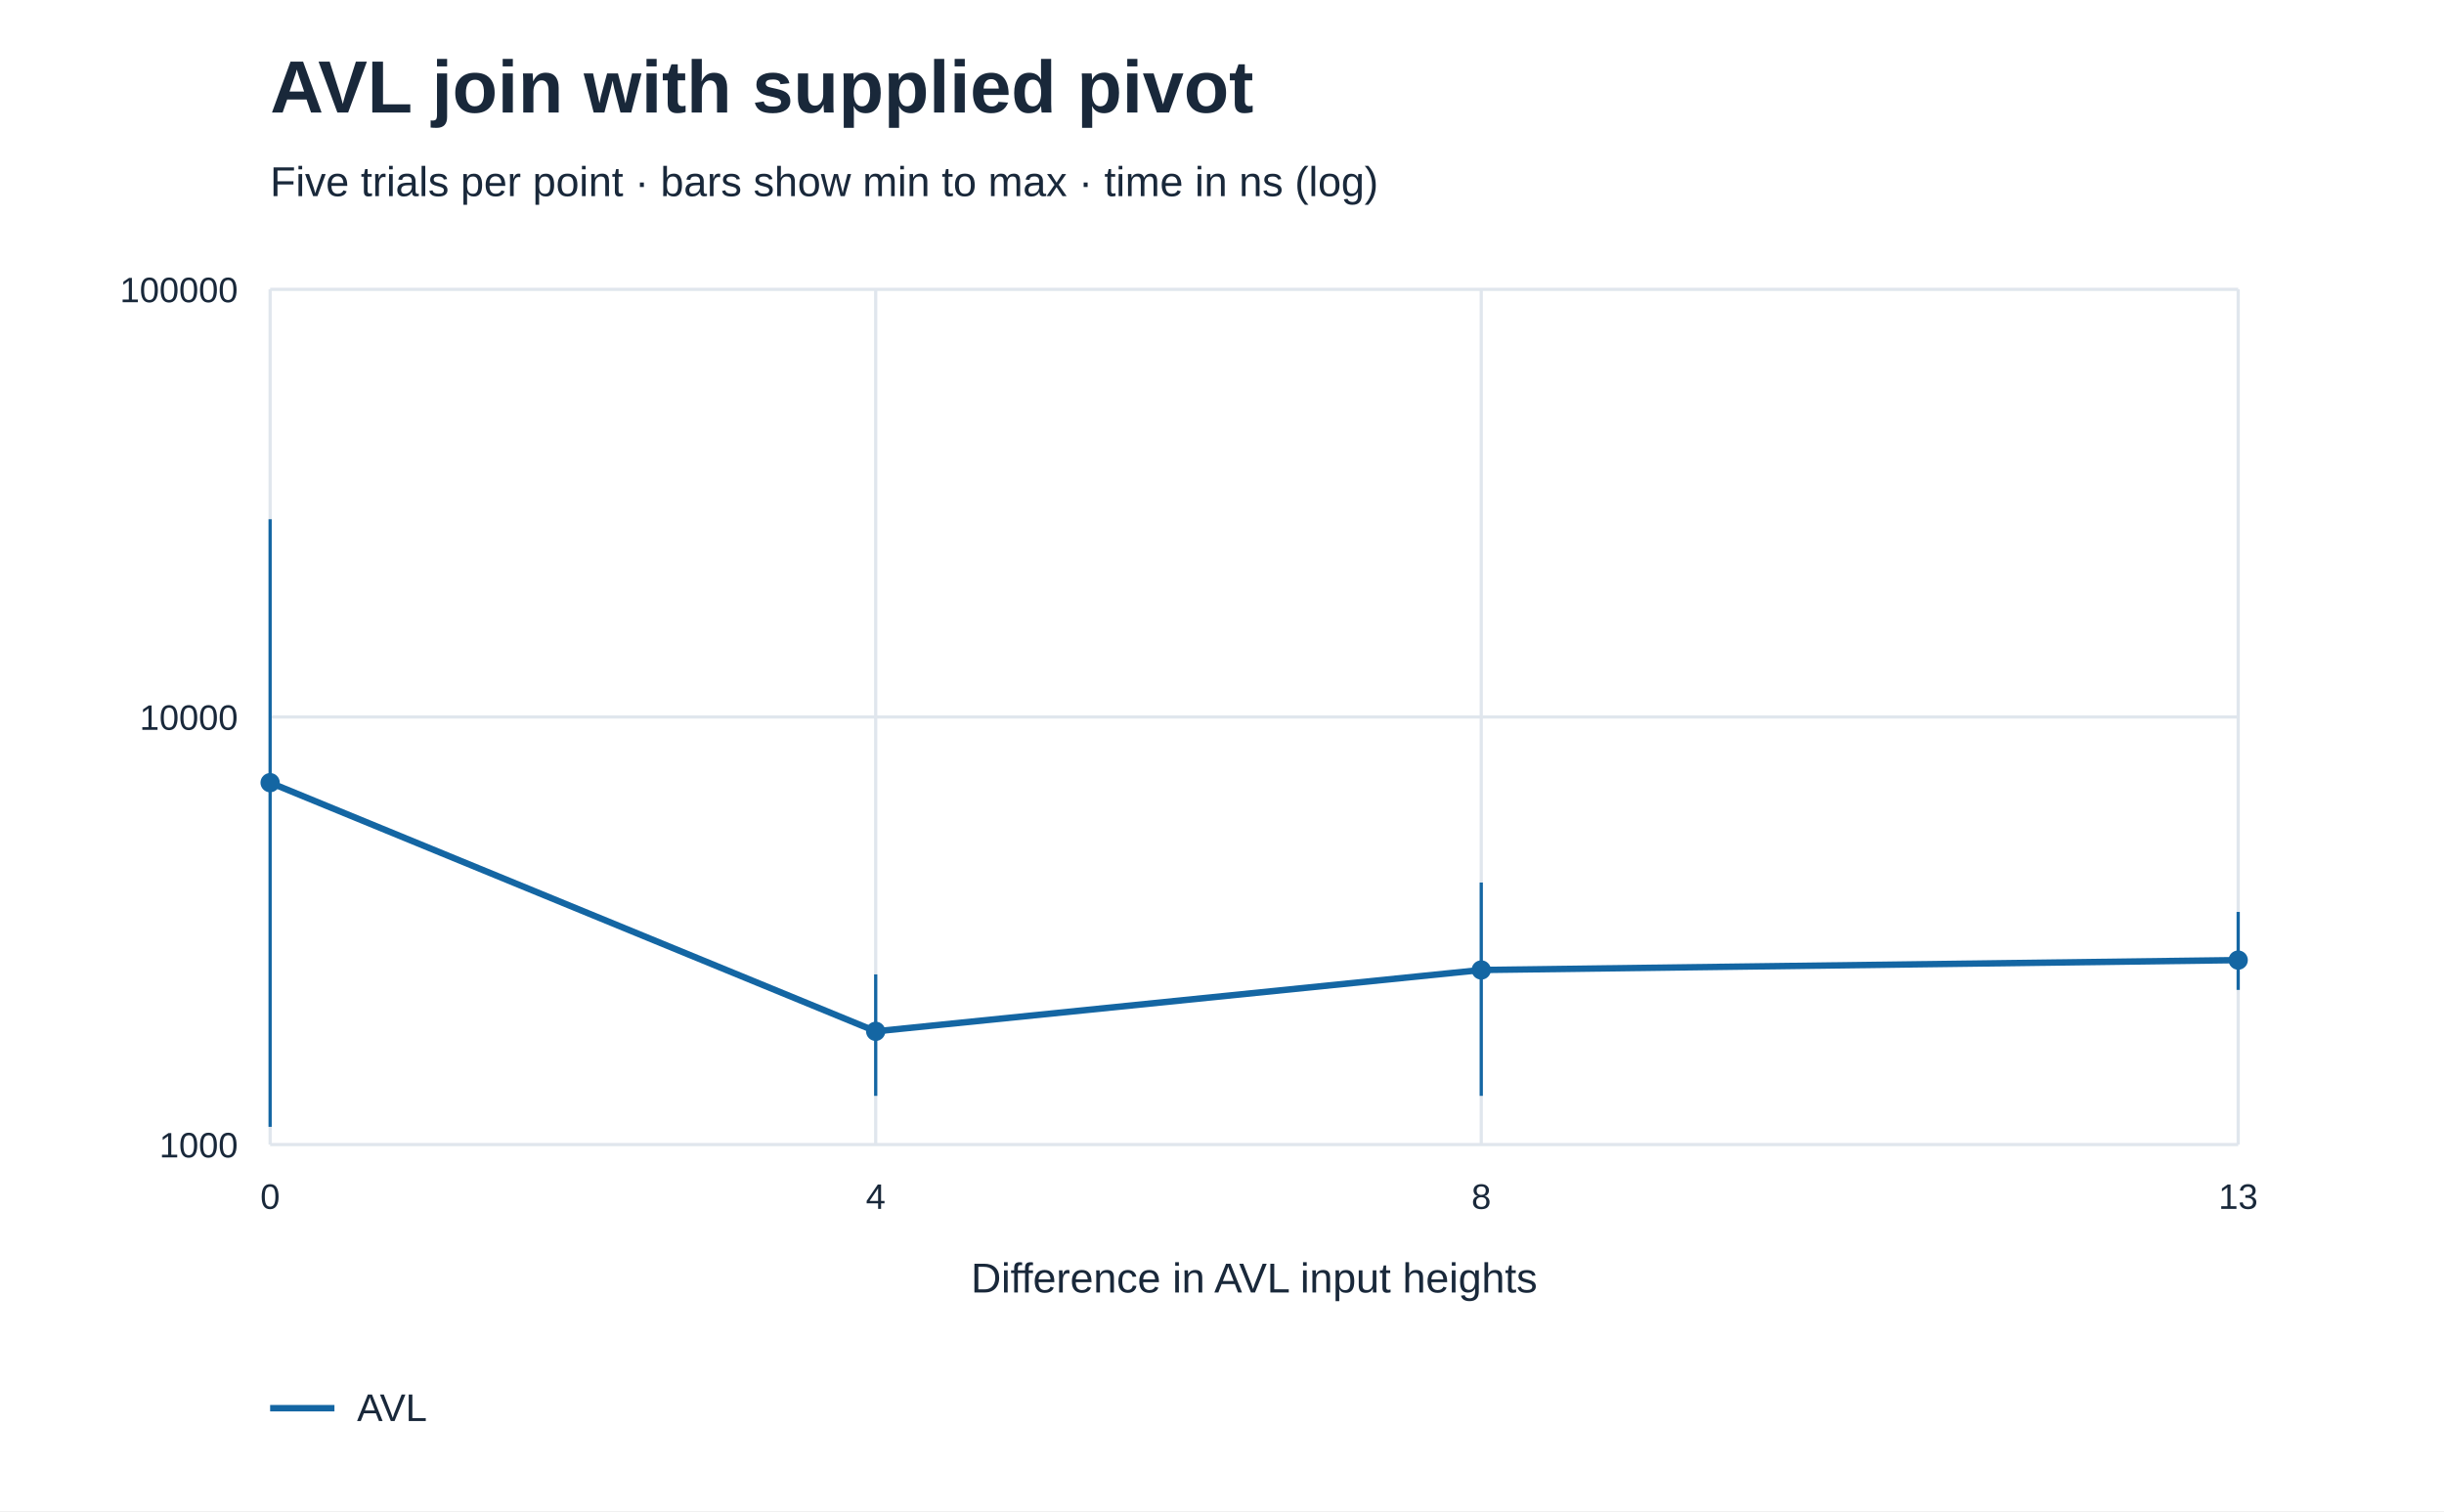
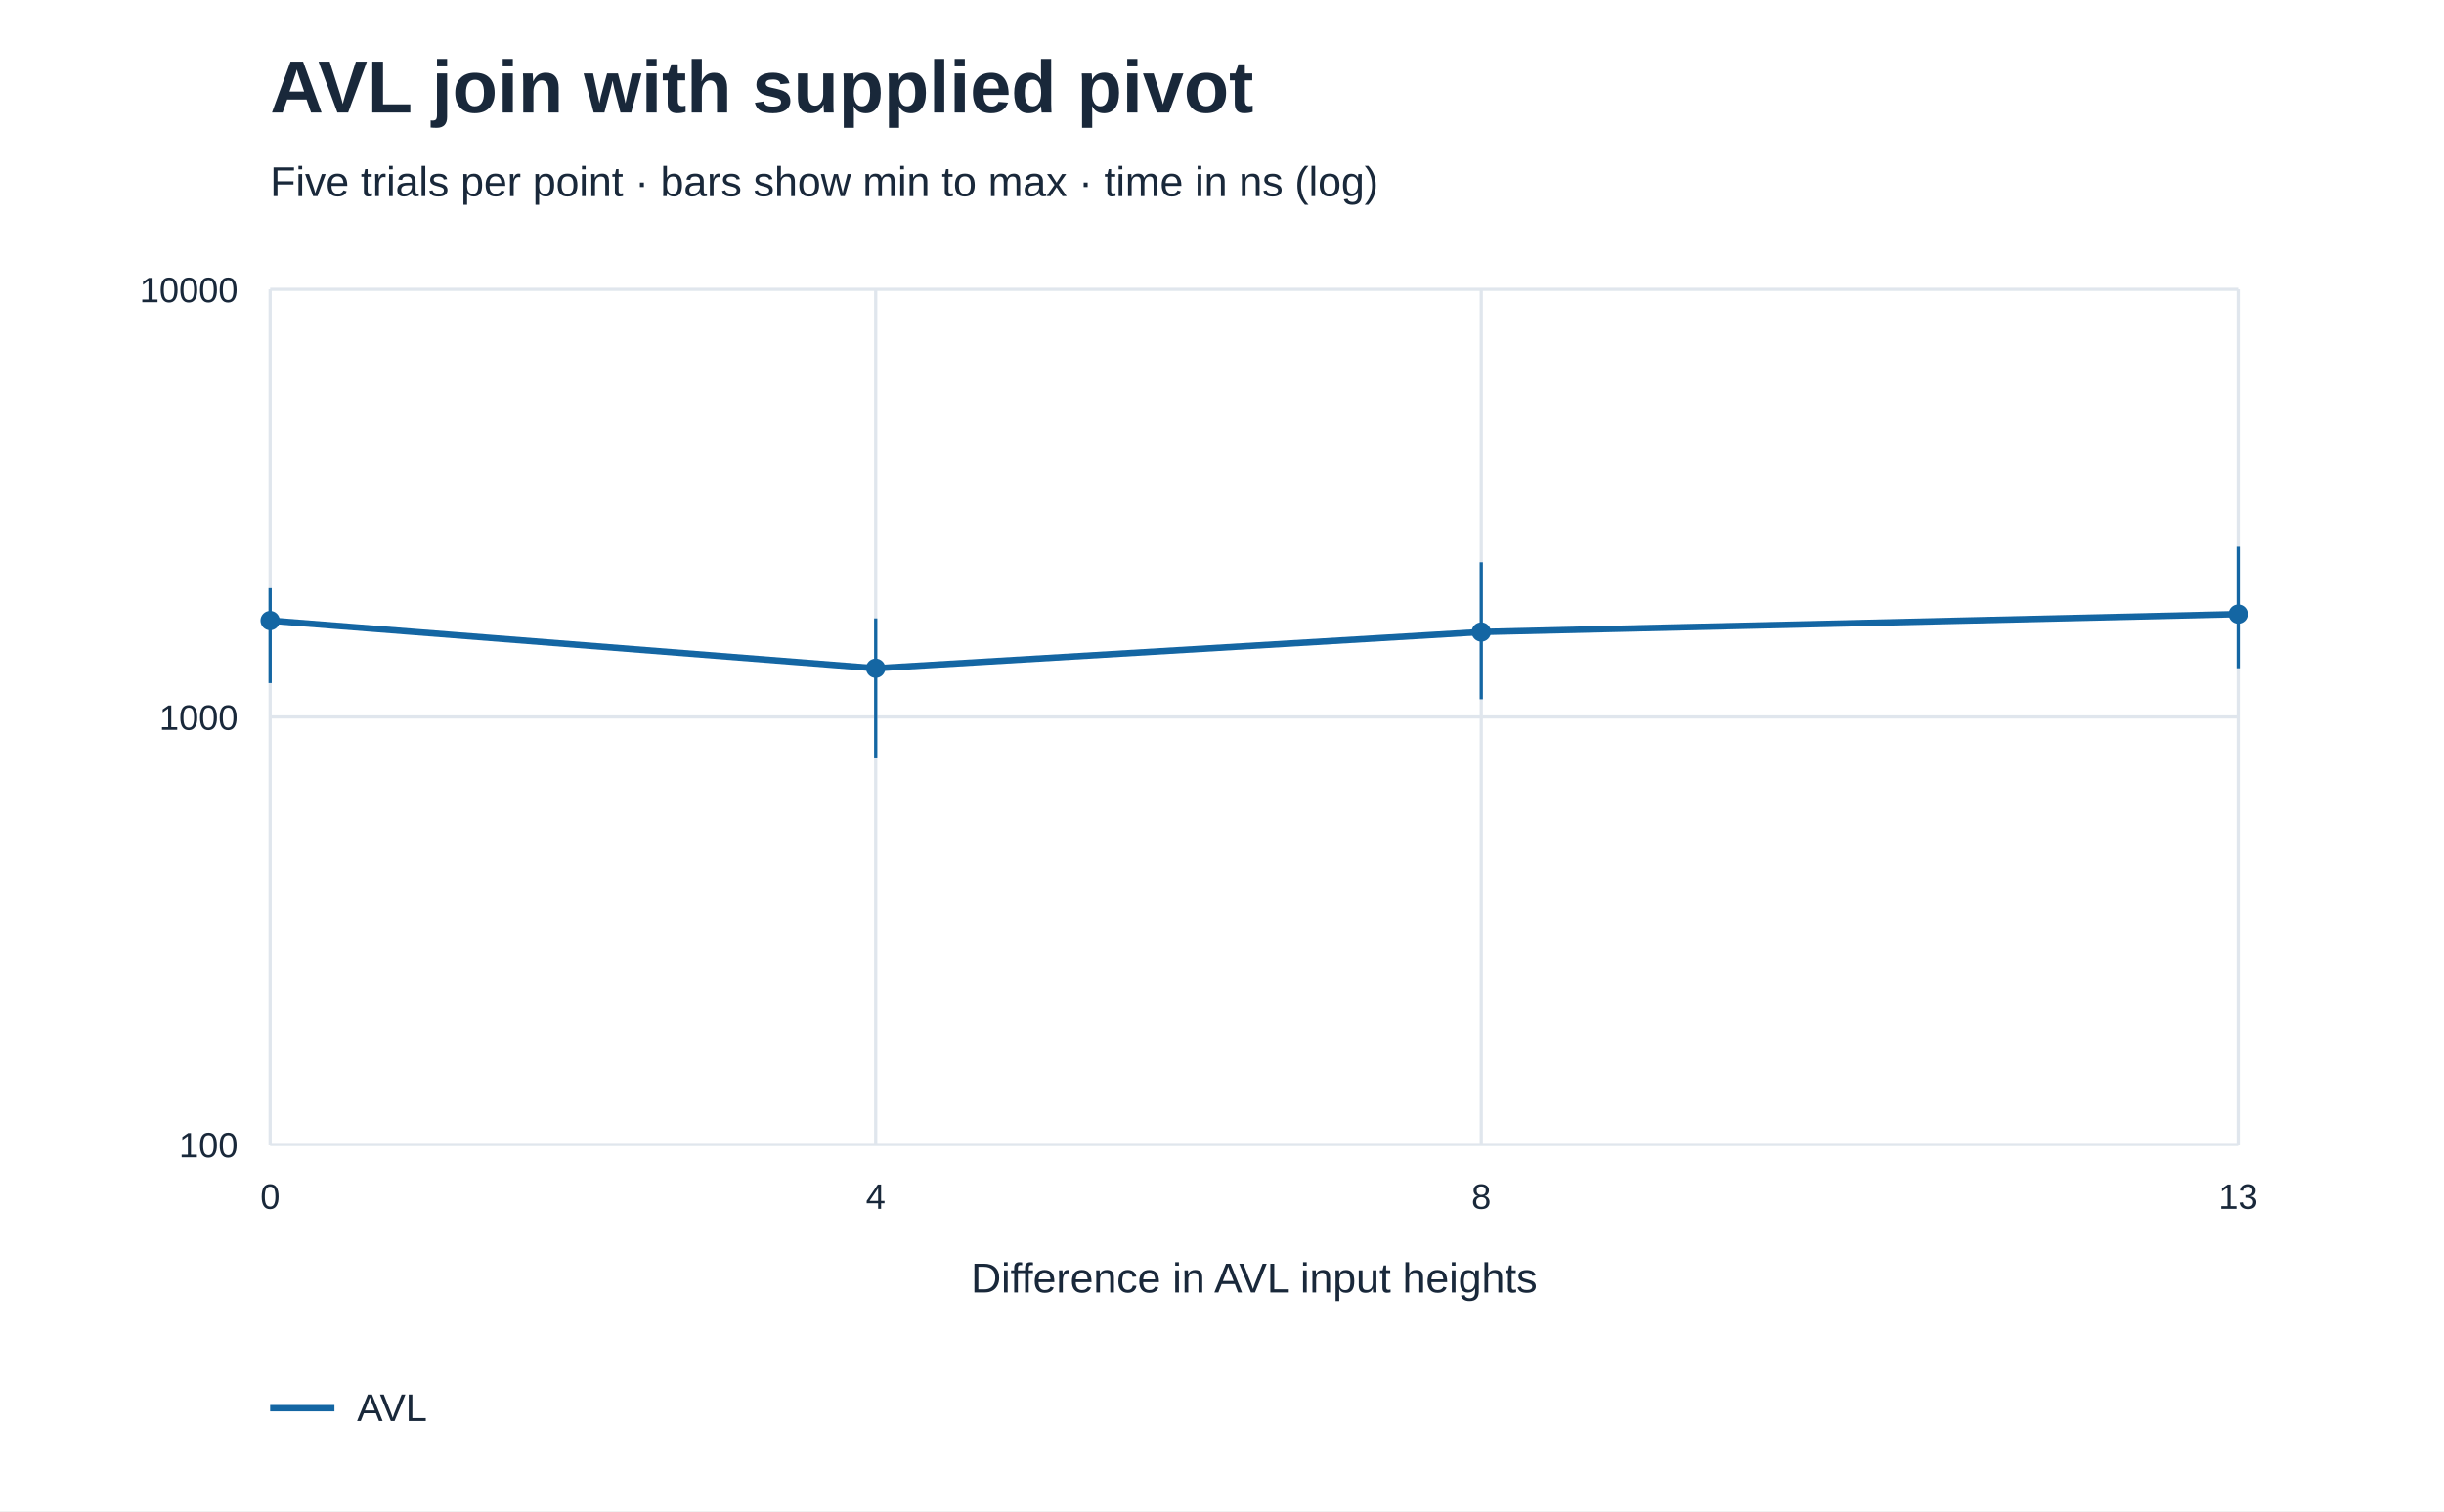
<svg xmlns="http://www.w3.org/2000/svg" width="760" height="470" viewBox="0 0 760 470">
  <rect width="760" height="470" fill="white" />
  <g font-family="Arial, sans-serif" fill="#19283a">
    <text x="84" y="35" font-size="23" font-weight="bold">AVL join with supplied pivot</text>
    <text x="84" y="61" font-size="13">Five trials per point · bars show min to max · time in ns (log)</text>
    <path d="M84 356.00H696" stroke="#e0e6ed" />
-     <text x="74" y="360.00" font-size="11" text-anchor="end">1000</text>
+     <text x="74" y="360.00" font-size="11" text-anchor="end">100</text>
    <path d="M84 223.00H696" stroke="#e0e6ed" />
-     <text x="74" y="227.00" font-size="11" text-anchor="end">10000</text>
+     <text x="74" y="227.00" font-size="11" text-anchor="end">1000</text>
    <path d="M84 90.00H696" stroke="#e0e6ed" />
-     <text x="74" y="94.00" font-size="11" text-anchor="end">100000</text>
+     <text x="74" y="94.00" font-size="11" text-anchor="end">10000</text>
    <path d="M84.00 90V356" stroke="#e0e6ed" />
    <text x="84.00" y="376" font-size="11" text-anchor="middle">0</text>
    <path d="M272.31 90V356" stroke="#e0e6ed" />
    <text x="272.31" y="376" font-size="11" text-anchor="middle">4</text>
    <path d="M460.62 90V356" stroke="#e0e6ed" />
    <text x="460.62" y="376" font-size="11" text-anchor="middle">8</text>
    <path d="M696.00 90V356" stroke="#e0e6ed" />
    <text x="696.00" y="376" font-size="11" text-anchor="middle">13</text>
    <text x="390" y="402" font-size="13" text-anchor="middle">Difference in AVL input heights</text>
-     <polyline points="84.00,243.44 272.31,320.78 460.62,301.70 696.00,298.63" fill="none" stroke="#1466a3" stroke-width="2" />
-     <path d="M84.00 350.49V161.50" stroke="#1466a3" />
-     <circle cx="84.00" cy="243.44" r="3" fill="#1466a3" />
-     <path d="M272.31 340.85V303.07" stroke="#1466a3" />
-     <circle cx="272.31" cy="320.78" r="3" fill="#1466a3" />
-     <path d="M460.62 340.85V274.50" stroke="#1466a3" />
-     <circle cx="460.62" cy="301.70" r="3" fill="#1466a3" />
-     <path d="M696.00 307.89V283.64" stroke="#1466a3" />
-     <circle cx="696.00" cy="298.63" r="3" fill="#1466a3" />
+     <polyline points="84.00,193.03 272.31,207.85 460.62,196.58 696.00,191.01" fill="none" stroke="#1466a3" stroke-width="2" />
+     <path d="M84.00 212.47V182.96" stroke="#1466a3" />
+     <circle cx="84.00" cy="193.03" r="3" fill="#1466a3" />
+     <path d="M272.31 235.89V192.35" stroke="#1466a3" />
+     <circle cx="272.31" cy="207.85" r="3" fill="#1466a3" />
+     <path d="M460.62 217.49V174.89" stroke="#1466a3" />
+     <circle cx="460.62" cy="196.58" r="3" fill="#1466a3" />
+     <path d="M696.00 207.85V170.07" stroke="#1466a3" />
+     <circle cx="696.00" cy="191.01" r="3" fill="#1466a3" />
    <path d="M84 438h20" stroke="#1466a3" stroke-width="2" />
    <text x="111" y="442" font-size="12">AVL</text>
  </g>
</svg>
